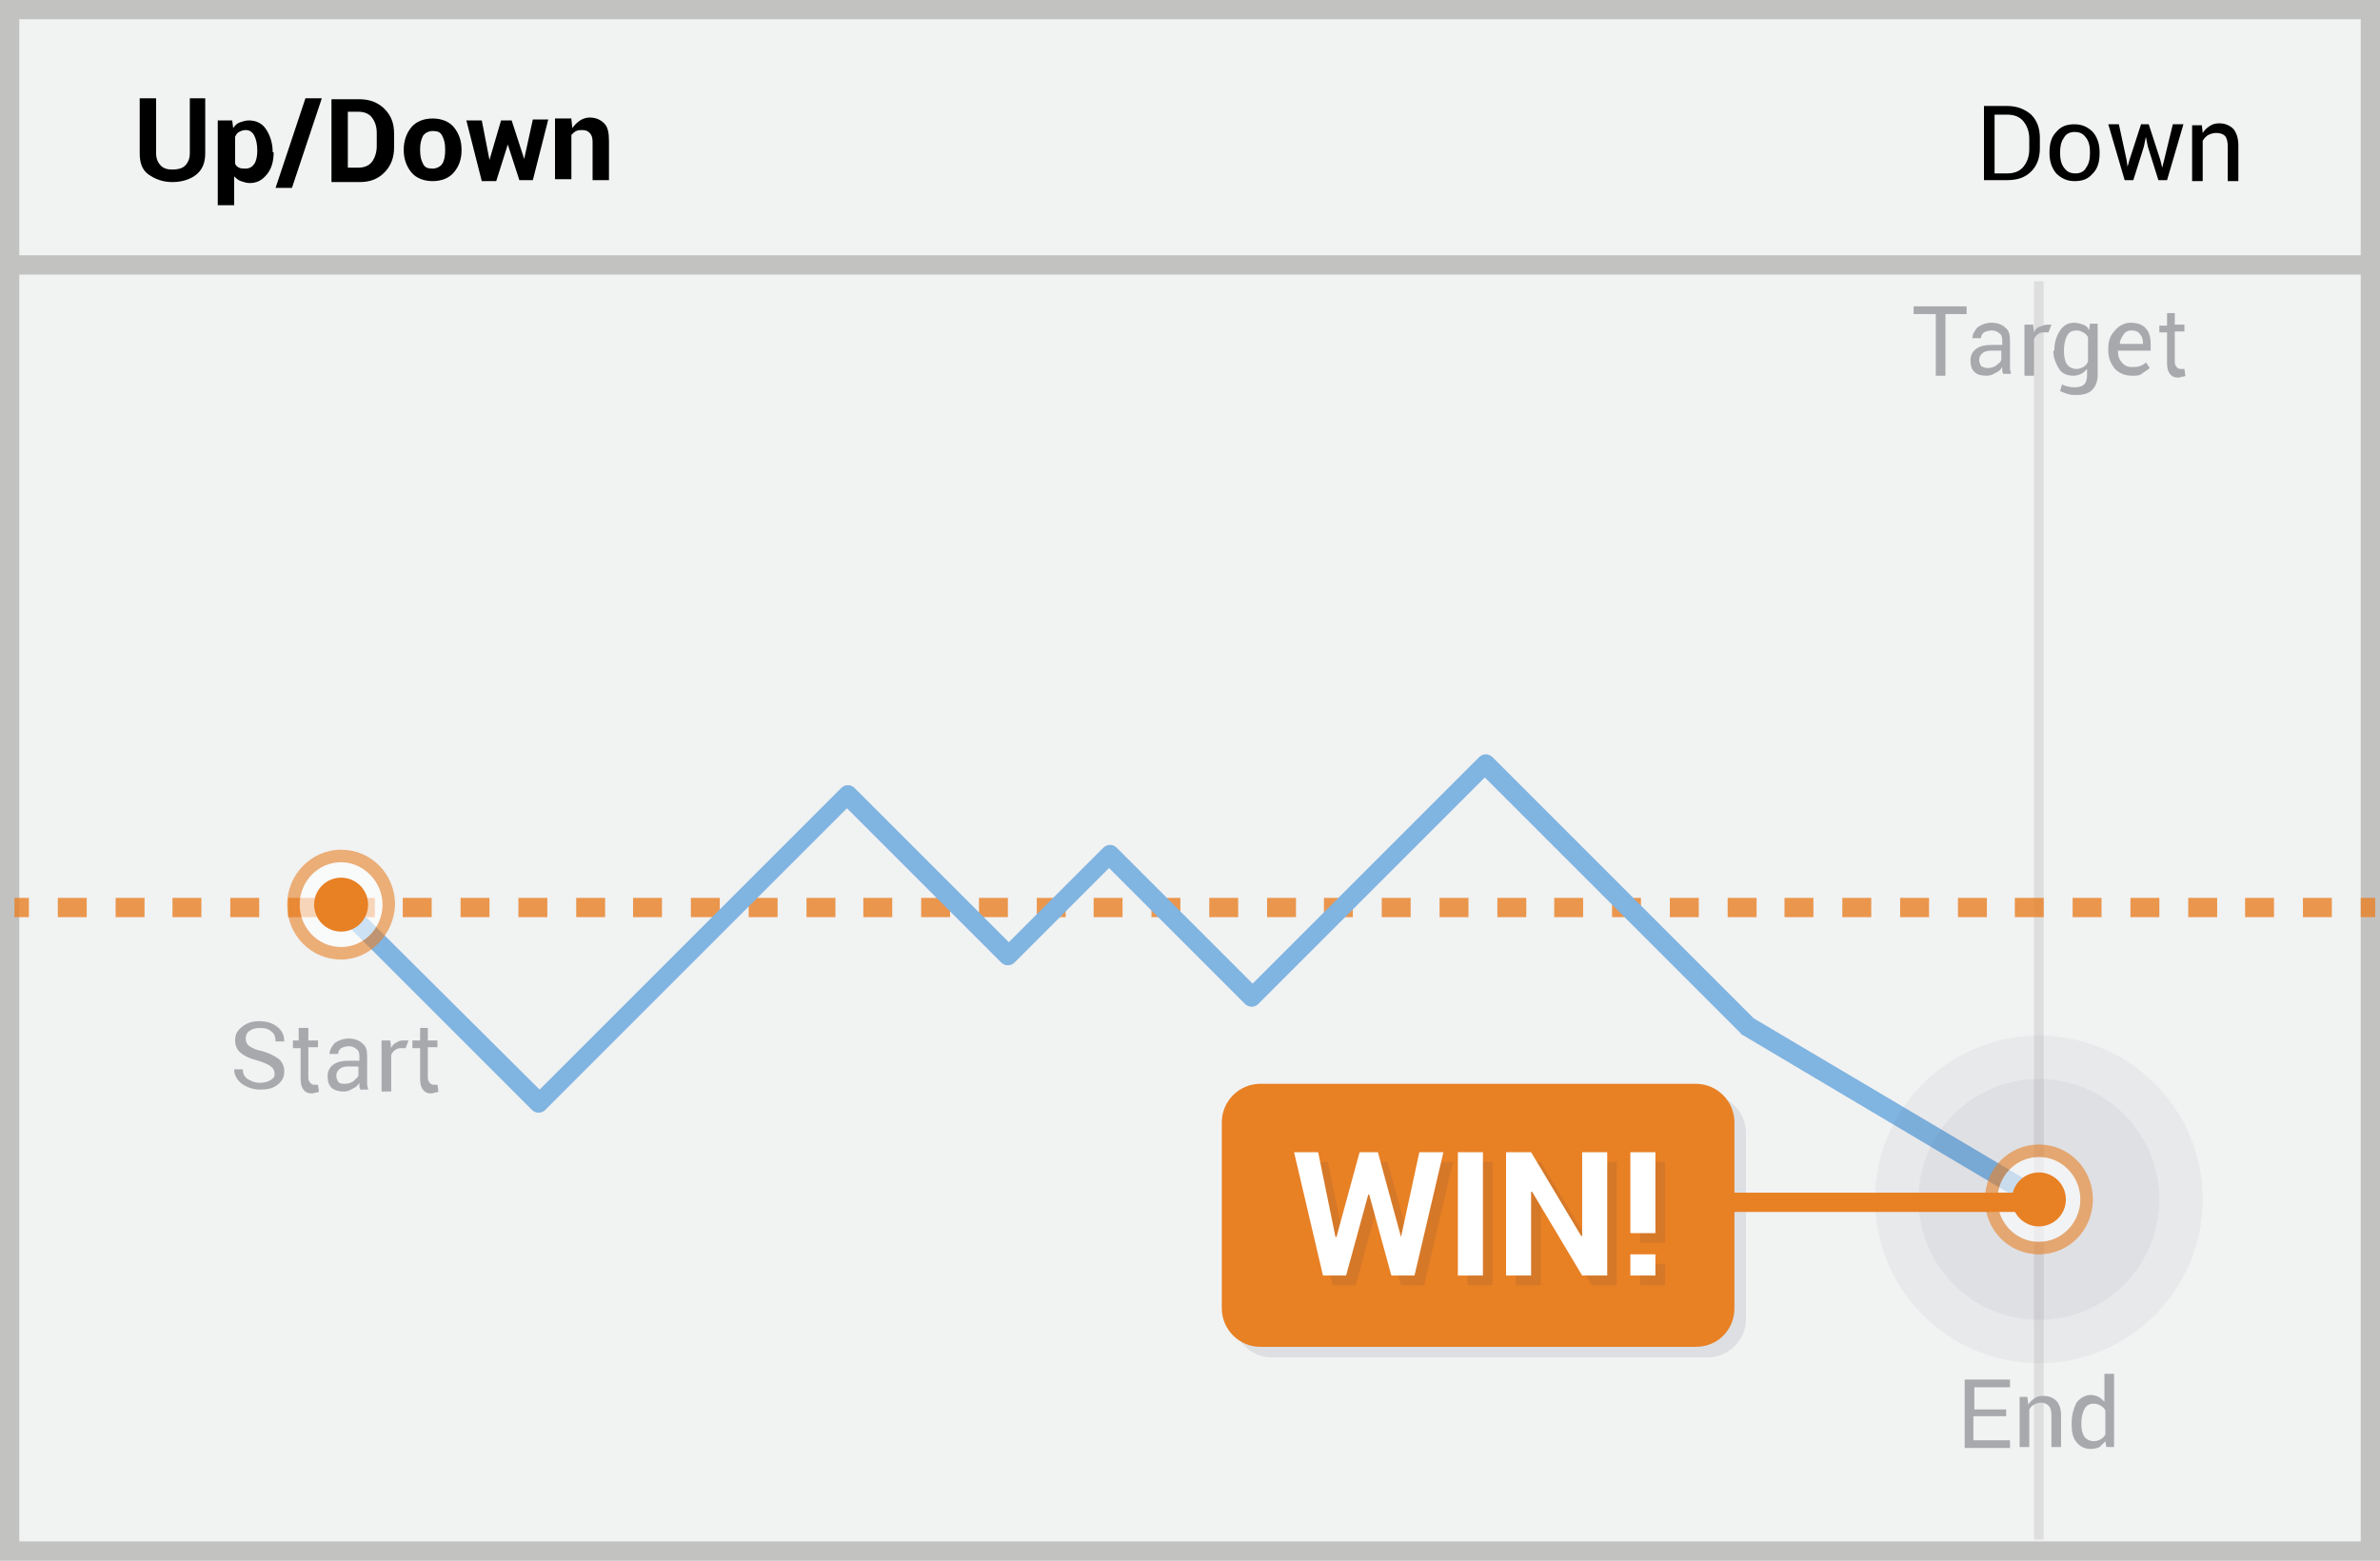
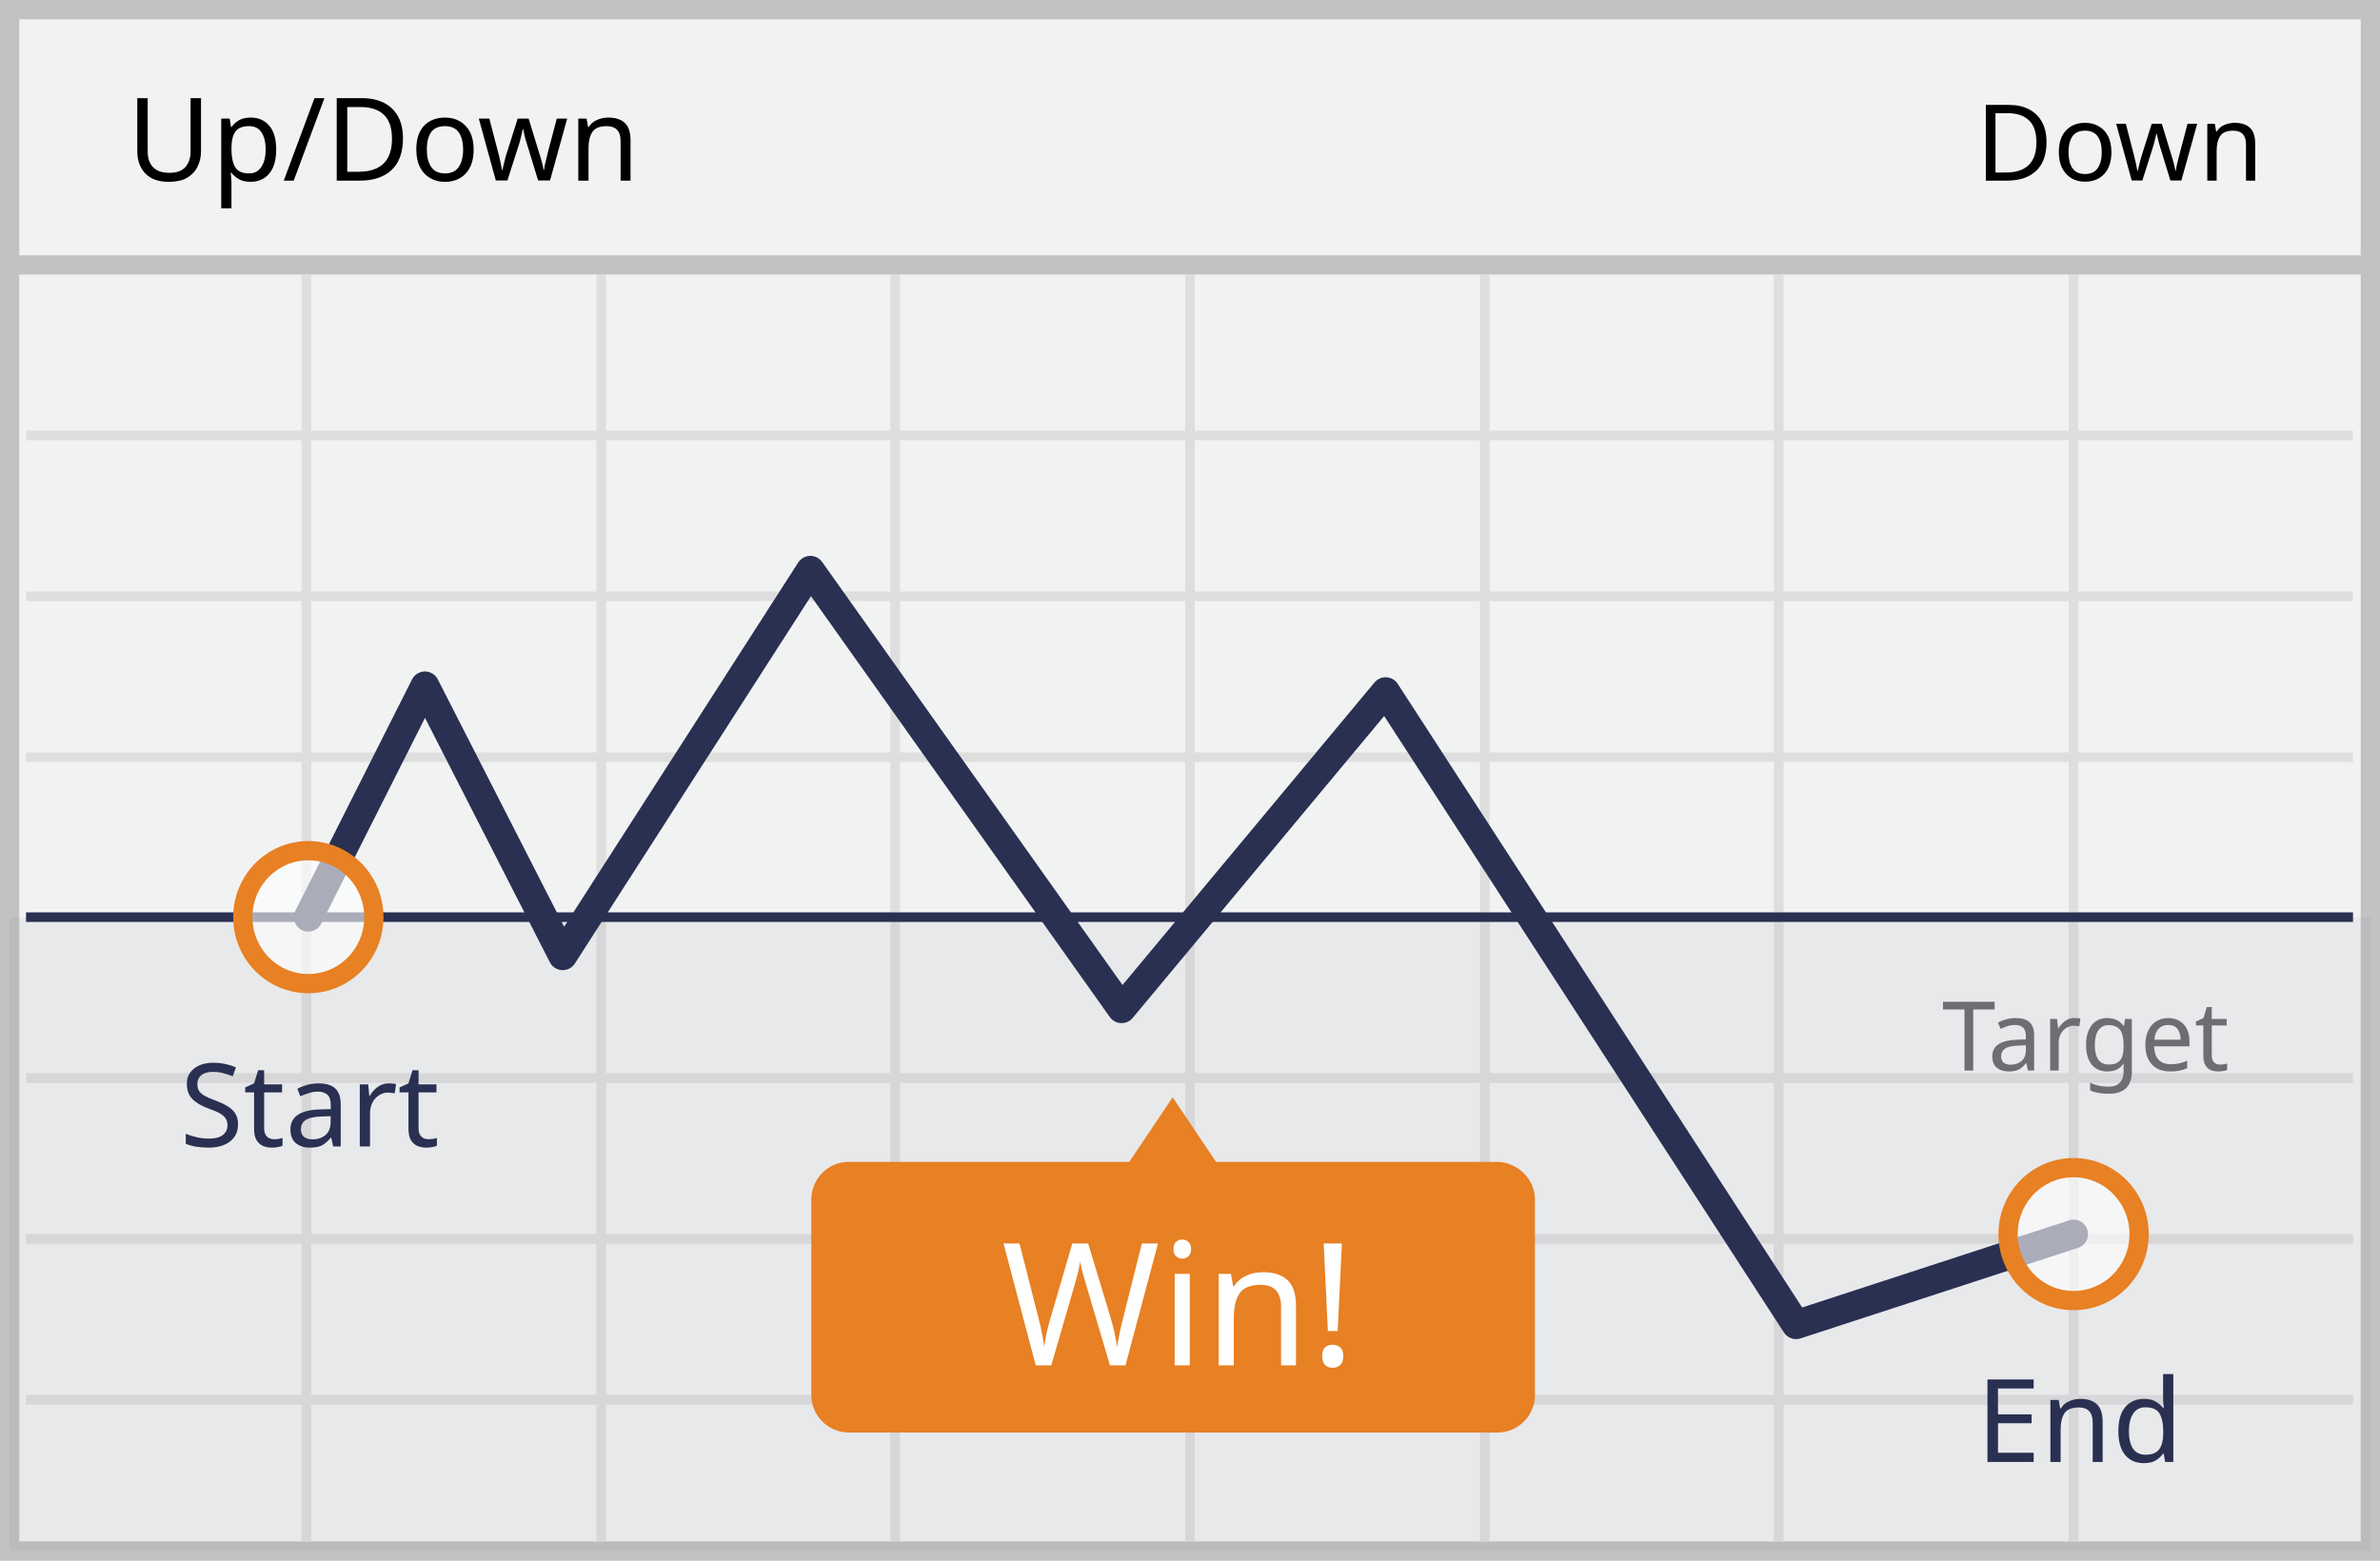
<svg xmlns="http://www.w3.org/2000/svg" version="1.1" id="Layer_1" x="0px" y="0px" viewBox="0 0 247 162" style="enable-background:new 0 0 247 162;" xml:space="preserve">
  <style type="text/css">
- 	.st0{fill:#F1F2F2;}
- 	.st1{fill:#C2C2C1;}
- 	.st2{fill:none;}
- 	.st3{fill:#DFDEDE;}
- 	.st4{opacity:0.8;}
- 	.st5{fill:#E88024;}
- 	.st6{fill:#80B4E1;}
- 	.st7{opacity:0.6;}
- 	.st8{fill:#FFFFFF;}
- 	.st9{opacity:5.000000e-02;}
- 	.st10{fill:#2A3052;}
- 	.st11{fill:#A7A9AC;}
- 	.st12{opacity:0.1;}
+ 	.st0{fill:#F1F2F2;stroke:#C2C2C2;stroke-width:2;stroke-miterlimit:10;}
+ 	.st1{font-family:'Roboto-Bold';}
+ 	.st2{font-size:12px;}
+ 	.st3{font-family:'Roboto-Regular';}
+ 	.st4{font-size:11px;}
+ 	.st5{fill:none;stroke:#DFDEDE;stroke-miterlimit:10;}
+ 	.st6{fill:none;stroke:#2A3052;stroke-linejoin:round;stroke-miterlimit:10;}
+ 	.st7{opacity:5.000000e-02;fill:#2A3052;}
+ 	.st8{fill:#2A3052;}
+ 	.st9{fill:none;stroke:#2A3052;stroke-width:3;stroke-linecap:round;stroke-linejoin:round;stroke-miterlimit:10;}
+ 	.st10{fill:#6D6E71;}
+ 	.st11{font-family:'Roboto-Italic';}
+ 	.st12{font-size:10px;}
+ 	.st13{fill:#E88024;}
+ 	.st14{fill:#FFFFFF;}
+ 	.st15{font-size:17.723px;}
+ 	.st16{opacity:0.6;}
+ 	.st17{fill:none;stroke:#E88024;stroke-width:2;stroke-miterlimit:10;}
</style>
  <g>
    <rect x="1" y="1" class="st0" width="245" height="160" />
-     <path class="st1" d="M247,162H0V0h247V162z M2,160h243V2H2V160z" />
-   </g>
-   <g>
-     <rect x="1" y="1" class="st2" width="245" height="26.5" />
-   </g>
-   <g>
-     <rect x="211.1" y="29.2" class="st3" width="1" height="130.6" />
-   </g>
-   <g>
-     <rect x="1.5" y="26.5" class="st1" width="245" height="2" />
-   </g>
-   <g class="st4">
+     <line class="st0" x1="0.9" y1="27.5" x2="245.9" y2="27.5" />
+     <text transform="matrix(1 0 0 1 13.1719 18.75)" class="st1 st2">Up/Down</text>
+     <text transform="matrix(1 0 0 1 205.0309 18.75)" class="st3 st4">Down</text>
    <g>
-       <rect x="1.5" y="93.2" class="st5" width="1.5" height="2" />
+       <line class="st5" x1="2.7" y1="45.2" x2="244.2" y2="45.2" />
+       <line class="st5" x1="2.7" y1="61.9" x2="244.2" y2="61.9" />
+       <line class="st5" x1="2.7" y1="78.6" x2="244.2" y2="78.6" />
+       <line class="st5" x1="2.7" y1="111.9" x2="244.2" y2="111.9" />
+       <line class="st5" x1="2.7" y1="128.6" x2="244.2" y2="128.6" />
+       <line class="st5" x1="2.7" y1="145.3" x2="244.2" y2="145.3" />
+       <line class="st5" x1="31.8" y1="28.5" x2="31.8" y2="160" />
+       <line class="st5" x1="62.4" y1="28.5" x2="62.4" y2="160" />
+       <line class="st5" x1="92.9" y1="28.5" x2="92.9" y2="160" />
+       <line class="st5" x1="123.5" y1="28.5" x2="123.5" y2="160" />
+       <line class="st5" x1="154.1" y1="28.5" x2="154.1" y2="160" />
+       <line class="st5" x1="184.6" y1="28.5" x2="184.6" y2="160" />
+       <line class="st5" x1="215.2" y1="28.5" x2="215.2" y2="160" />
+       <line class="st6" x1="2.7" y1="95.2" x2="244.2" y2="95.2" />
+     </g>
+     <rect x="1" y="95.2" class="st7" width="245" height="65.8" />
+     <text transform="matrix(1 0 0 1 205.1053 151.75)" class="st8 st3 st2">End</text>
+     <polyline class="st9" points="32,95.2 44.1,71.2 58.4,99.2 84.1,59.2 116.4,104.7 143.8,71.8 186.4,137.5 215.2,128.1  " />
+     <g>
+       <text transform="matrix(1 0 0 1 201.5511 111.1252)" class="st10 st11 st12">Target</text>
+     </g>
+     <text transform="matrix(1 0 0 1 18.6719 119)" class="st8 st3 st2">Start</text>
+     <g>
+       <path class="st13" d="M155.3,120.6h-29.1l-4.5-6.7l-4.5,6.7H88.1c-2.2,0-3.9,1.8-3.9,3.9v20.3c0,2.2,1.8,3.9,3.9,3.9h67.3    c2.2,0,3.9-1.8,3.9-3.9v-20.3C159.3,122.4,157.5,120.6,155.3,120.6z" />
+       <g>
+         <text transform="matrix(1 0 0 1 103.9283 141.7256)" class="st14 st1 st15">Win!</text>
+       </g>
    </g>
    <g>
-       <path class="st5" d="M242,95.2h-3v-2h3V95.2z M236,95.2h-3v-2h3V95.2z M230.1,95.2h-3v-2h3V95.2z M224.1,95.2h-3v-2h3V95.2z     M218.1,95.2h-3v-2h3V95.2z M212.1,95.2h-3v-2h3V95.2z M206.2,95.2h-3v-2h3V95.2z M200.2,95.2h-3v-2h3V95.2z M194.2,95.2h-3v-2h3    V95.2z M188.2,95.2h-3v-2h3V95.2z M182.3,95.2h-3v-2h3V95.2z M176.3,95.2h-3v-2h3V95.2z M170.3,95.2h-3v-2h3V95.2z M164.3,95.2h-3    v-2h3V95.2z M158.4,95.2h-3v-2h3V95.2z M152.4,95.2h-3v-2h3V95.2z M146.4,95.2h-3v-2h3V95.2z M140.4,95.2h-3v-2h3V95.2z     M134.5,95.2h-3v-2h3V95.2z M128.5,95.2h-3v-2h3V95.2z M122.5,95.2h-3v-2h3V95.2z M116.5,95.2h-3v-2h3V95.2z M110.6,95.2h-3v-2h3    V95.2z M104.6,95.2h-3v-2h3V95.2z M98.6,95.2h-3v-2h3V95.2z M92.6,95.2h-3v-2h3V95.2z M86.7,95.2h-3v-2h3V95.2z M80.7,95.2h-3v-2    h3V95.2z M74.7,95.2h-3v-2h3V95.2z M68.7,95.2h-3v-2h3V95.2z M62.8,95.2h-3v-2h3V95.2z M56.8,95.2h-3v-2h3V95.2z M50.8,95.2h-3v-2    h3V95.2z M44.8,95.2h-3v-2h3V95.2z M38.9,95.2h-3v-2h3V95.2z M32.9,95.2h-3v-2h3V95.2z M26.9,95.2h-3v-2h3V95.2z M20.9,95.2h-3v-2    h3V95.2z M15,95.2h-3v-2h3V95.2z M9,95.2H6v-2h3V95.2z" />
+       <g class="st16">
+         <ellipse class="st14" cx="32" cy="95.2" rx="6.8" ry="6.9" />
+       </g>
+       <g>
+         <ellipse class="st17" cx="32" cy="95.2" rx="6.8" ry="6.9" />
+       </g>
    </g>
    <g>
-       <rect x="245" y="93.2" class="st5" width="1.5" height="2" />
-     </g>
-   </g>
-   <g>
-     <g>
-       <path d="M21.3,10.2v5.7c0,1-0.3,1.7-0.9,2.2s-1.5,0.8-2.5,0.8c-1,0-1.8-0.3-2.5-0.8s-0.9-1.3-0.9-2.2v-5.7h1.7v5.7    c0,0.6,0.2,1,0.5,1.3c0.3,0.3,0.7,0.4,1.2,0.4c0.5,0,1-0.1,1.3-0.4c0.3-0.3,0.5-0.7,0.5-1.3v-5.7H21.3z" />
-     </g>
-     <g>
-       <path d="M28.4,15.8c0,0.9-0.2,1.7-0.7,2.3s-1,0.9-1.8,0.9c-0.3,0-0.6-0.1-0.9-0.2s-0.5-0.3-0.7-0.5v3h-1.7v-8.8h1.5l0.1,0.8    c0.2-0.3,0.4-0.5,0.7-0.6s0.6-0.2,0.9-0.2c0.8,0,1.4,0.3,1.8,0.9s0.7,1.4,0.7,2.4V15.8z M26.7,15.6c0-0.6-0.1-1.1-0.3-1.5    s-0.5-0.6-0.9-0.6c-0.3,0-0.5,0.1-0.7,0.2c-0.2,0.1-0.3,0.3-0.4,0.5V17c0.1,0.2,0.2,0.3,0.4,0.4c0.2,0.1,0.4,0.1,0.7,0.1    c0.4,0,0.7-0.2,0.9-0.5c0.2-0.3,0.3-0.8,0.3-1.3V15.6z" />
-     </g>
-     <g>
-       <path d="M30.3,19.5h-1.7l3.1-9.3h1.7L30.3,19.5z" />
-     </g>
-     <g>
-       <path d="M34.4,18.8v-8.5h2.9c1,0,1.9,0.3,2.6,1s1,1.5,1,2.6v1.4c0,1-0.3,1.9-1,2.6s-1.5,1-2.6,1H34.4z M36.1,11.5v5.9h1.1    c0.6,0,1.1-0.2,1.4-0.6s0.5-1,0.5-1.6v-1.4c0-0.7-0.2-1.2-0.5-1.6s-0.8-0.6-1.4-0.6H36.1z" />
-     </g>
-     <g>
-       <path d="M41.9,15.5c0-0.9,0.3-1.7,0.8-2.3s1.3-0.9,2.2-0.9c0.9,0,1.7,0.3,2.2,0.9s0.8,1.4,0.8,2.3v0.1c0,1-0.3,1.7-0.8,2.3    s-1.3,0.9-2.2,0.9c-0.9,0-1.7-0.3-2.2-0.9s-0.8-1.4-0.8-2.3V15.5z M43.6,15.6c0,0.6,0.1,1,0.3,1.4s0.5,0.5,1,0.5    c0.4,0,0.8-0.2,1-0.5s0.3-0.8,0.3-1.4v-0.1c0-0.6-0.1-1-0.3-1.4c-0.2-0.4-0.5-0.5-1-0.5c-0.4,0-0.8,0.2-1,0.5    c-0.2,0.4-0.3,0.8-0.3,1.4V15.6z" />
-     </g>
-     <g>
-       <path d="M54.4,16.5L54.4,16.5l0.9-4.1h1.6l-1.6,6.3h-1.4L52.7,15h0l-1.2,3.8H50l-1.6-6.3H50l0.8,4.1h0l1.2-4.1h1.1L54.4,16.5z" />
-     </g>
-     <g>
-       <path d="M59.3,12.4l0.1,0.9c0.2-0.3,0.5-0.6,0.8-0.8s0.7-0.3,1-0.3c0.6,0,1.1,0.2,1.5,0.6s0.5,1,0.5,1.9v4h-1.7v-4    c0-0.4-0.1-0.7-0.3-0.9s-0.4-0.3-0.8-0.3c-0.2,0-0.4,0-0.6,0.1c-0.2,0.1-0.3,0.2-0.5,0.4v4.6h-1.7v-6.3H59.3z" />
-     </g>
-   </g>
-   <g>
-     <g>
-       <path d="M205.9,18.8v-7.8h2.4c1,0,1.8,0.3,2.5,0.9c0.6,0.6,0.9,1.4,0.9,2.4v1.1c0,1-0.3,1.8-0.9,2.4c-0.6,0.6-1.4,0.9-2.5,0.9    H205.9z M207,11.8v6.2h1.3c0.7,0,1.3-0.2,1.7-0.7c0.4-0.5,0.6-1.1,0.6-1.8v-1.1c0-0.7-0.2-1.3-0.6-1.8c-0.4-0.5-1-0.7-1.7-0.7H207    z" />
-     </g>
-     <g>
-       <path d="M212.7,15.8c0-0.9,0.2-1.6,0.7-2.1c0.5-0.6,1.1-0.8,1.9-0.8c0.8,0,1.4,0.3,1.9,0.8c0.5,0.6,0.7,1.3,0.7,2.1v0.1    c0,0.9-0.2,1.6-0.7,2.1c-0.5,0.6-1.1,0.8-1.9,0.8c-0.8,0-1.4-0.3-1.9-0.8c-0.5-0.6-0.7-1.3-0.7-2.1V15.8z M213.8,15.9    c0,0.6,0.1,1.1,0.4,1.5c0.3,0.4,0.6,0.6,1.2,0.6c0.5,0,0.9-0.2,1.1-0.6c0.3-0.4,0.4-0.9,0.4-1.5v-0.1c0-0.6-0.1-1.1-0.4-1.5    c-0.3-0.4-0.6-0.6-1.2-0.6c-0.5,0-0.9,0.2-1.1,0.6c-0.3,0.4-0.4,0.9-0.4,1.5V15.9z" />
-     </g>
-     <g>
-       <path d="M220.7,16.6l0.1,0.7h0l0.2-0.7l1.2-3.7h0.8l1.2,3.7l0.2,0.8h0l0.2-0.8l0.9-3.7h1.1l-1.7,5.8H224l-1.1-3.5l-0.2-1l0,0    l-0.2,1l-1.1,3.5h-0.9l-1.7-5.8h1.1L220.7,16.6z" />
-     </g>
-     <g>
-       <path d="M228.5,12.9l0.1,0.9c0.2-0.3,0.4-0.5,0.7-0.7c0.3-0.2,0.6-0.3,1-0.3c0.6,0,1.1,0.2,1.5,0.6c0.3,0.4,0.5,0.9,0.5,1.7v3.7    h-1.1v-3.6c0-0.5-0.1-0.9-0.3-1.1c-0.2-0.2-0.5-0.3-0.9-0.3c-0.3,0-0.6,0.1-0.8,0.2s-0.4,0.3-0.6,0.6v4.2h-1.1v-5.8H228.5z" />
-     </g>
-   </g>
-   <g>
-     <g>
-       <path class="st6" d="M211.6,125.5c-0.2,0-0.3,0-0.5-0.1l-30.3-18c-0.1,0-0.1-0.1-0.2-0.2l-26.5-26.5l-23.5,23.5    c-0.4,0.4-1,0.4-1.4,0l-14.1-14.1l-9.8,9.8c-0.4,0.4-1,0.4-1.4,0l-16-16l-31.3,31.3c-0.4,0.4-1,0.4-1.4,0L34.6,94.6    c-0.4-0.4-0.4-1,0-1.4s1-0.4,1.4,0L56,113.1l31.3-31.3c0.4-0.4,1-0.4,1.4,0l16,16l9.8-9.8c0.4-0.4,1-0.4,1.4,0l14.1,14.1    l23.5-23.5c0.4-0.4,1-0.4,1.4,0l27.1,27.1l30.2,17.9c0.5,0.3,0.6,0.9,0.3,1.4C212.3,125.3,212,125.5,211.6,125.5z" />
-     </g>
-     <g>
-       <g class="st7">
-         <ellipse class="st8" cx="35.4" cy="93.9" rx="4.9" ry="5.1" />
-         <path class="st5" d="M35.4,99.6c-3.1,0-5.6-2.5-5.6-5.7c0-3.1,2.5-5.7,5.6-5.7s5.6,2.5,5.6,5.7C40.9,97,38.4,99.6,35.4,99.6z      M35.4,89.5c-2.4,0-4.3,2-4.3,4.4c0,2.4,1.9,4.4,4.3,4.4s4.3-2,4.3-4.4C39.7,91.5,37.7,89.5,35.4,89.5z" />
+       <g class="st16">
+         <ellipse class="st14" cx="215.2" cy="128.1" rx="6.8" ry="6.9" />
      </g>
      <g>
-         <circle class="st5" cx="35.4" cy="93.9" r="2.8" />
-       </g>
-     </g>
-     <g class="st9">
-       <circle class="st10" cx="211.6" cy="124.5" r="17" />
-     </g>
-     <g class="st9">
-       <circle class="st10" cx="211.6" cy="124.5" r="12.5" />
-     </g>
-     <g>
-       <g class="st7">
-         <ellipse class="st8" cx="211.6" cy="124.5" rx="4.9" ry="5.1" />
-         <path class="st5" d="M211.6,130.2c-3.1,0-5.6-2.5-5.6-5.7s2.5-5.7,5.6-5.7s5.6,2.5,5.6,5.7S214.7,130.2,211.6,130.2z      M211.6,120.1c-2.4,0-4.3,2-4.3,4.4s1.9,4.4,4.3,4.4s4.3-2,4.3-4.4S214,120.1,211.6,120.1z" />
-       </g>
-       <g>
-         <circle class="st5" cx="211.6" cy="124.5" r="2.8" />
+         <ellipse class="st17" cx="215.2" cy="128.1" rx="6.8" ry="6.9" />
      </g>
    </g>
  </g>
-   <g>
-     <g>
-       <path class="st11" d="M28.5,111.5c0-0.3-0.1-0.6-0.4-0.8c-0.2-0.2-0.7-0.4-1.3-0.6c-0.8-0.2-1.3-0.4-1.8-0.8    c-0.4-0.3-0.6-0.8-0.6-1.3c0-0.6,0.2-1,0.7-1.4c0.5-0.4,1-0.6,1.8-0.6c0.8,0,1.4,0.2,1.9,0.6c0.5,0.4,0.7,0.9,0.7,1.5l0,0h-0.9    c0-0.4-0.1-0.8-0.4-1c-0.3-0.3-0.7-0.4-1.2-0.4c-0.5,0-0.8,0.1-1.1,0.3c-0.3,0.2-0.4,0.5-0.4,0.8c0,0.3,0.1,0.6,0.4,0.8    c0.3,0.2,0.7,0.4,1.3,0.5c0.7,0.2,1.3,0.5,1.7,0.8s0.6,0.8,0.6,1.3c0,0.6-0.2,1-0.7,1.4s-1.1,0.5-1.8,0.5c-0.7,0-1.3-0.2-1.9-0.6    c-0.5-0.4-0.8-0.9-0.8-1.5l0,0h0.9c0,0.5,0.2,0.8,0.5,1s0.8,0.4,1.2,0.4c0.5,0,0.9-0.1,1.2-0.3S28.5,111.8,28.5,111.5z" />
-     </g>
-     <g>
-       <path class="st11" d="M32,106.7v1.3h1v0.7h-1v3.2c0,0.2,0.1,0.4,0.2,0.5c0.1,0.1,0.2,0.2,0.4,0.2c0.1,0,0.1,0,0.2,0    c0.1,0,0.1,0,0.2,0l0.1,0.7c-0.1,0.1-0.2,0.1-0.3,0.1c-0.1,0-0.3,0.1-0.4,0.1c-0.4,0-0.7-0.1-0.9-0.4c-0.2-0.2-0.3-0.6-0.3-1.1    v-3.2h-0.8V108H31v-1.3H32z" />
-     </g>
-     <g>
-       <path class="st11" d="M37.4,113.2c0-0.2-0.1-0.3-0.1-0.4c0-0.1,0-0.2,0-0.4c-0.2,0.3-0.4,0.5-0.7,0.6c-0.3,0.2-0.6,0.3-0.9,0.3    c-0.5,0-1-0.1-1.3-0.4c-0.3-0.3-0.4-0.7-0.4-1.2c0-0.5,0.2-0.9,0.6-1.2c0.4-0.3,1-0.4,1.7-0.4h1v-0.5c0-0.3-0.1-0.6-0.3-0.7    c-0.2-0.2-0.5-0.3-0.8-0.3c-0.3,0-0.6,0.1-0.8,0.2c-0.2,0.2-0.3,0.3-0.3,0.6h-0.9l0,0c0-0.4,0.2-0.7,0.5-1.1    c0.4-0.3,0.9-0.5,1.5-0.5c0.6,0,1.1,0.2,1.4,0.5c0.4,0.3,0.5,0.7,0.5,1.3v2.5c0,0.2,0,0.4,0,0.5s0.1,0.3,0.1,0.5H37.4z     M35.8,112.5c0.3,0,0.7-0.1,0.9-0.3s0.5-0.4,0.5-0.6v-0.9h-1.1c-0.4,0-0.7,0.1-0.9,0.3c-0.2,0.2-0.3,0.4-0.3,0.7    c0,0.2,0.1,0.4,0.2,0.6C35.3,112.5,35.5,112.5,35.8,112.5z" />
-     </g>
-     <g>
-       <path class="st11" d="M42.1,108.8l-0.5,0c-0.3,0-0.5,0.1-0.6,0.2c-0.2,0.1-0.3,0.3-0.4,0.5v3.8h-1V108h0.9l0.1,0.8    c0.1-0.3,0.3-0.5,0.6-0.6c0.2-0.2,0.5-0.2,0.8-0.2c0.1,0,0.1,0,0.2,0c0.1,0,0.1,0,0.2,0L42.1,108.8z" />
-     </g>
-     <g>
-       <path class="st11" d="M44.4,106.7v1.3h1v0.7h-1v3.2c0,0.2,0.1,0.4,0.2,0.5c0.1,0.1,0.2,0.2,0.4,0.2c0.1,0,0.1,0,0.2,0    c0.1,0,0.1,0,0.2,0l0.1,0.7c-0.1,0.1-0.2,0.1-0.3,0.1c-0.1,0-0.3,0.1-0.4,0.1c-0.4,0-0.7-0.1-0.9-0.4c-0.2-0.2-0.3-0.6-0.3-1.1    v-3.2h-0.8V108h0.8v-1.3H44.4z" />
-     </g>
-   </g>
-   <g>
-     <g>
-       <path class="st11" d="M208.1,147h-3.3v2.5h3.8v0.8h-4.7v-7.1h4.7v0.8h-3.7v2.3h3.3V147z" />
-     </g>
-     <g>
-       <path class="st11" d="M210.4,145l0.1,0.8c0.2-0.3,0.4-0.5,0.7-0.7c0.3-0.2,0.6-0.2,0.9-0.2c0.6,0,1,0.2,1.3,0.5    c0.3,0.3,0.5,0.8,0.5,1.5v3.3h-1v-3.3c0-0.5-0.1-0.8-0.3-1c-0.2-0.2-0.5-0.3-0.8-0.3c-0.3,0-0.5,0.1-0.7,0.2    c-0.2,0.1-0.4,0.3-0.5,0.5v3.9h-1V145H210.4z" />
-     </g>
-     <g>
-       <path class="st11" d="M215,147.7c0-0.8,0.2-1.5,0.5-2.1c0.4-0.5,0.9-0.8,1.5-0.8c0.3,0,0.6,0.1,0.8,0.2s0.4,0.3,0.6,0.5v-2.9h1    v7.6h-0.8l-0.1-0.6c-0.2,0.2-0.4,0.4-0.6,0.6c-0.2,0.1-0.5,0.2-0.9,0.2c-0.6,0-1.1-0.2-1.5-0.7c-0.4-0.5-0.5-1.1-0.5-1.8V147.7z     M216,147.8c0,0.5,0.1,1,0.3,1.3c0.2,0.3,0.6,0.5,1,0.5c0.3,0,0.5-0.1,0.7-0.2s0.4-0.3,0.5-0.5v-2.5c-0.1-0.2-0.3-0.4-0.5-0.5    c-0.2-0.1-0.4-0.2-0.7-0.2c-0.5,0-0.8,0.2-1,0.6s-0.3,0.9-0.3,1.5V147.8z" />
-     </g>
-   </g>
-   <g>
-     <g>
-       <path class="st11" d="M204.2,32.6h-2.3v6.4h-1v-6.4h-2.3v-0.8h5.5V32.6z" />
-     </g>
-     <g>
-       <path class="st11" d="M207.9,38.9c0-0.2-0.1-0.3-0.1-0.4c0-0.1,0-0.2,0-0.4c-0.2,0.3-0.4,0.5-0.7,0.6c-0.3,0.2-0.6,0.3-0.9,0.3    c-0.6,0-1-0.1-1.3-0.4c-0.3-0.3-0.4-0.7-0.4-1.2c0-0.5,0.2-0.9,0.6-1.2c0.4-0.3,1-0.4,1.7-0.4h1v-0.5c0-0.3-0.1-0.6-0.3-0.7    c-0.2-0.2-0.5-0.3-0.8-0.3c-0.3,0-0.6,0.1-0.8,0.2c-0.2,0.2-0.3,0.3-0.3,0.6h-0.9l0,0c0-0.4,0.2-0.7,0.5-1.1    c0.4-0.3,0.9-0.5,1.5-0.5c0.6,0,1.1,0.2,1.4,0.5c0.4,0.3,0.5,0.7,0.5,1.3v2.5c0,0.2,0,0.4,0,0.5s0.1,0.3,0.1,0.5H207.9z     M206.3,38.2c0.3,0,0.7-0.1,0.9-0.3c0.3-0.2,0.5-0.4,0.5-0.6v-0.9h-1.1c-0.4,0-0.7,0.1-0.9,0.3c-0.2,0.2-0.3,0.4-0.3,0.7    c0,0.2,0.1,0.4,0.2,0.6C205.8,38.1,206,38.2,206.3,38.2z" />
-     </g>
-     <g>
-       <path class="st11" d="M212.6,34.5l-0.5,0c-0.3,0-0.5,0.1-0.6,0.2c-0.2,0.1-0.3,0.3-0.4,0.5v3.8h-1v-5.3h0.9l0.1,0.8    c0.1-0.3,0.3-0.5,0.6-0.6s0.5-0.2,0.8-0.2c0.1,0,0.1,0,0.2,0c0.1,0,0.1,0,0.2,0L212.6,34.5z" />
-     </g>
-     <g>
-       <path class="st11" d="M213.2,36.4c0-0.8,0.2-1.5,0.6-2.1s0.9-0.8,1.5-0.8c0.3,0,0.6,0.1,0.9,0.2c0.3,0.1,0.5,0.3,0.6,0.6l0.1-0.7    h0.8v5.3c0,0.7-0.2,1.2-0.6,1.6c-0.4,0.4-1,0.5-1.7,0.5c-0.3,0-0.5,0-0.8-0.1c-0.3-0.1-0.6-0.2-0.8-0.3l0.2-0.7    c0.2,0.1,0.4,0.2,0.6,0.2c0.2,0.1,0.5,0.1,0.7,0.1c0.5,0,0.8-0.1,1-0.3c0.2-0.2,0.3-0.5,0.3-1v-0.6c-0.2,0.2-0.4,0.4-0.6,0.5    c-0.2,0.1-0.5,0.2-0.8,0.2c-0.6,0-1.2-0.2-1.5-0.7s-0.6-1.1-0.6-1.8V36.4z M214.2,36.5c0,0.5,0.1,1,0.3,1.3s0.6,0.5,1,0.5    c0.3,0,0.5-0.1,0.7-0.2c0.2-0.1,0.4-0.3,0.5-0.6V35c-0.1-0.2-0.3-0.4-0.5-0.5c-0.2-0.1-0.4-0.2-0.7-0.2c-0.5,0-0.8,0.2-1,0.6    c-0.2,0.4-0.3,0.9-0.3,1.5V36.5z" />
-     </g>
-     <g>
-       <path class="st11" d="M221.3,39c-0.7,0-1.3-0.2-1.8-0.7c-0.4-0.5-0.7-1.1-0.7-1.9v-0.2c0-0.8,0.2-1.4,0.7-1.9    c0.4-0.5,1-0.8,1.6-0.8c0.7,0,1.3,0.2,1.6,0.6c0.4,0.4,0.5,1,0.5,1.7v0.6h-3.4l0,0c0,0.5,0.1,0.9,0.4,1.2c0.2,0.3,0.6,0.5,1,0.5    c0.3,0,0.6,0,0.9-0.1c0.2-0.1,0.5-0.2,0.6-0.4l0.4,0.6c-0.2,0.2-0.4,0.3-0.7,0.5C222.1,39,221.8,39,221.3,39z M221.2,34.3    c-0.3,0-0.6,0.1-0.8,0.4c-0.2,0.3-0.4,0.6-0.4,1l0,0h2.4v-0.1c0-0.4-0.1-0.7-0.3-0.9C221.9,34.4,221.6,34.3,221.2,34.3z" />
-     </g>
-     <g>
-       <path class="st11" d="M225.7,32.4v1.3h1v0.7h-1v3.2c0,0.2,0.1,0.4,0.2,0.5s0.2,0.2,0.4,0.2c0.1,0,0.1,0,0.2,0c0.1,0,0.1,0,0.2,0    l0.1,0.7c-0.1,0.1-0.2,0.1-0.3,0.1c-0.1,0-0.3,0.1-0.4,0.1c-0.4,0-0.7-0.1-0.9-0.4c-0.2-0.2-0.3-0.6-0.3-1.1v-3.2h-0.8v-0.7h0.8    v-1.3H225.7z" />
-     </g>
-   </g>
-   <g>
-     <g class="st12">
-       <path class="st10" d="M177.2,140.9h-45.2c-2.2,0-4-1.8-4-4v-19.3c0-2.2,1.8-4,4-4h45.2c2.2,0,4,1.8,4,4v19.3    C181.2,139.1,179.4,140.9,177.2,140.9z" />
-     </g>
-     <g>
-       <path class="st5" d="M176,139.8h-45.2c-2.2,0-4-1.8-4-4v-19.3c0-2.2,1.8-4,4-4H176c2.2,0,4,1.8,4,4v19.3    C180,138,178.3,139.8,176,139.8z" />
-     </g>
-     <g class="st12">
-       <g>
-         <path class="st10" d="M146.4,129.4L146.4,129.4l1.9-8.8h2.5l-3,12.8h-2.4l-2.3-8.4H143l-2.3,8.4h-2.4l-3-12.8h2.5l1.8,8.8l0.1,0     l2.4-8.8h1.9L146.4,129.4z" />
-       </g>
-       <g>
-         <path class="st10" d="M154.9,133.4h-2.6v-12.8h2.6V133.4z" />
-       </g>
-       <g>
-         <path class="st10" d="M167.8,133.4h-2.6l-5.2-8.7l-0.1,0v8.7h-2.6v-12.8h2.6l5.2,8.7l0.1,0v-8.7h2.6V133.4z" />
-       </g>
-       <g>
-         <path class="st10" d="M172.8,129h-2.6v-8.4h2.6V129z M172.8,133.4h-2.6v-2.2h2.6V133.4z" />
-       </g>
-     </g>
-     <g>
-       <g>
-         <path class="st8" d="M145.4,128.4L145.4,128.4l1.9-8.8h2.5l-3,12.8h-2.4l-2.3-8.4H142l-2.3,8.4h-2.4l-3-12.8h2.5l1.8,8.8l0.1,0     l2.4-8.8h1.9L145.4,128.4z" />
-       </g>
-       <g>
-         <path class="st8" d="M153.9,132.4h-2.6v-12.8h2.6V132.4z" />
-       </g>
-       <g>
-         <path class="st8" d="M166.8,132.4h-2.6l-5.2-8.7l-0.1,0v8.7h-2.6v-12.8h2.6l5.2,8.7l0.1,0v-8.7h2.6V132.4z" />
-       </g>
-       <g>
-         <path class="st8" d="M171.8,128h-2.6v-8.4h2.6V128z M171.8,132.4h-2.6v-2.2h2.6V132.4z" />
-       </g>
-     </g>
-   </g>
-   <g>
-     <rect x="177.5" y="123.8" class="st5" width="34.4" height="2" />
-   </g>
</svg>
